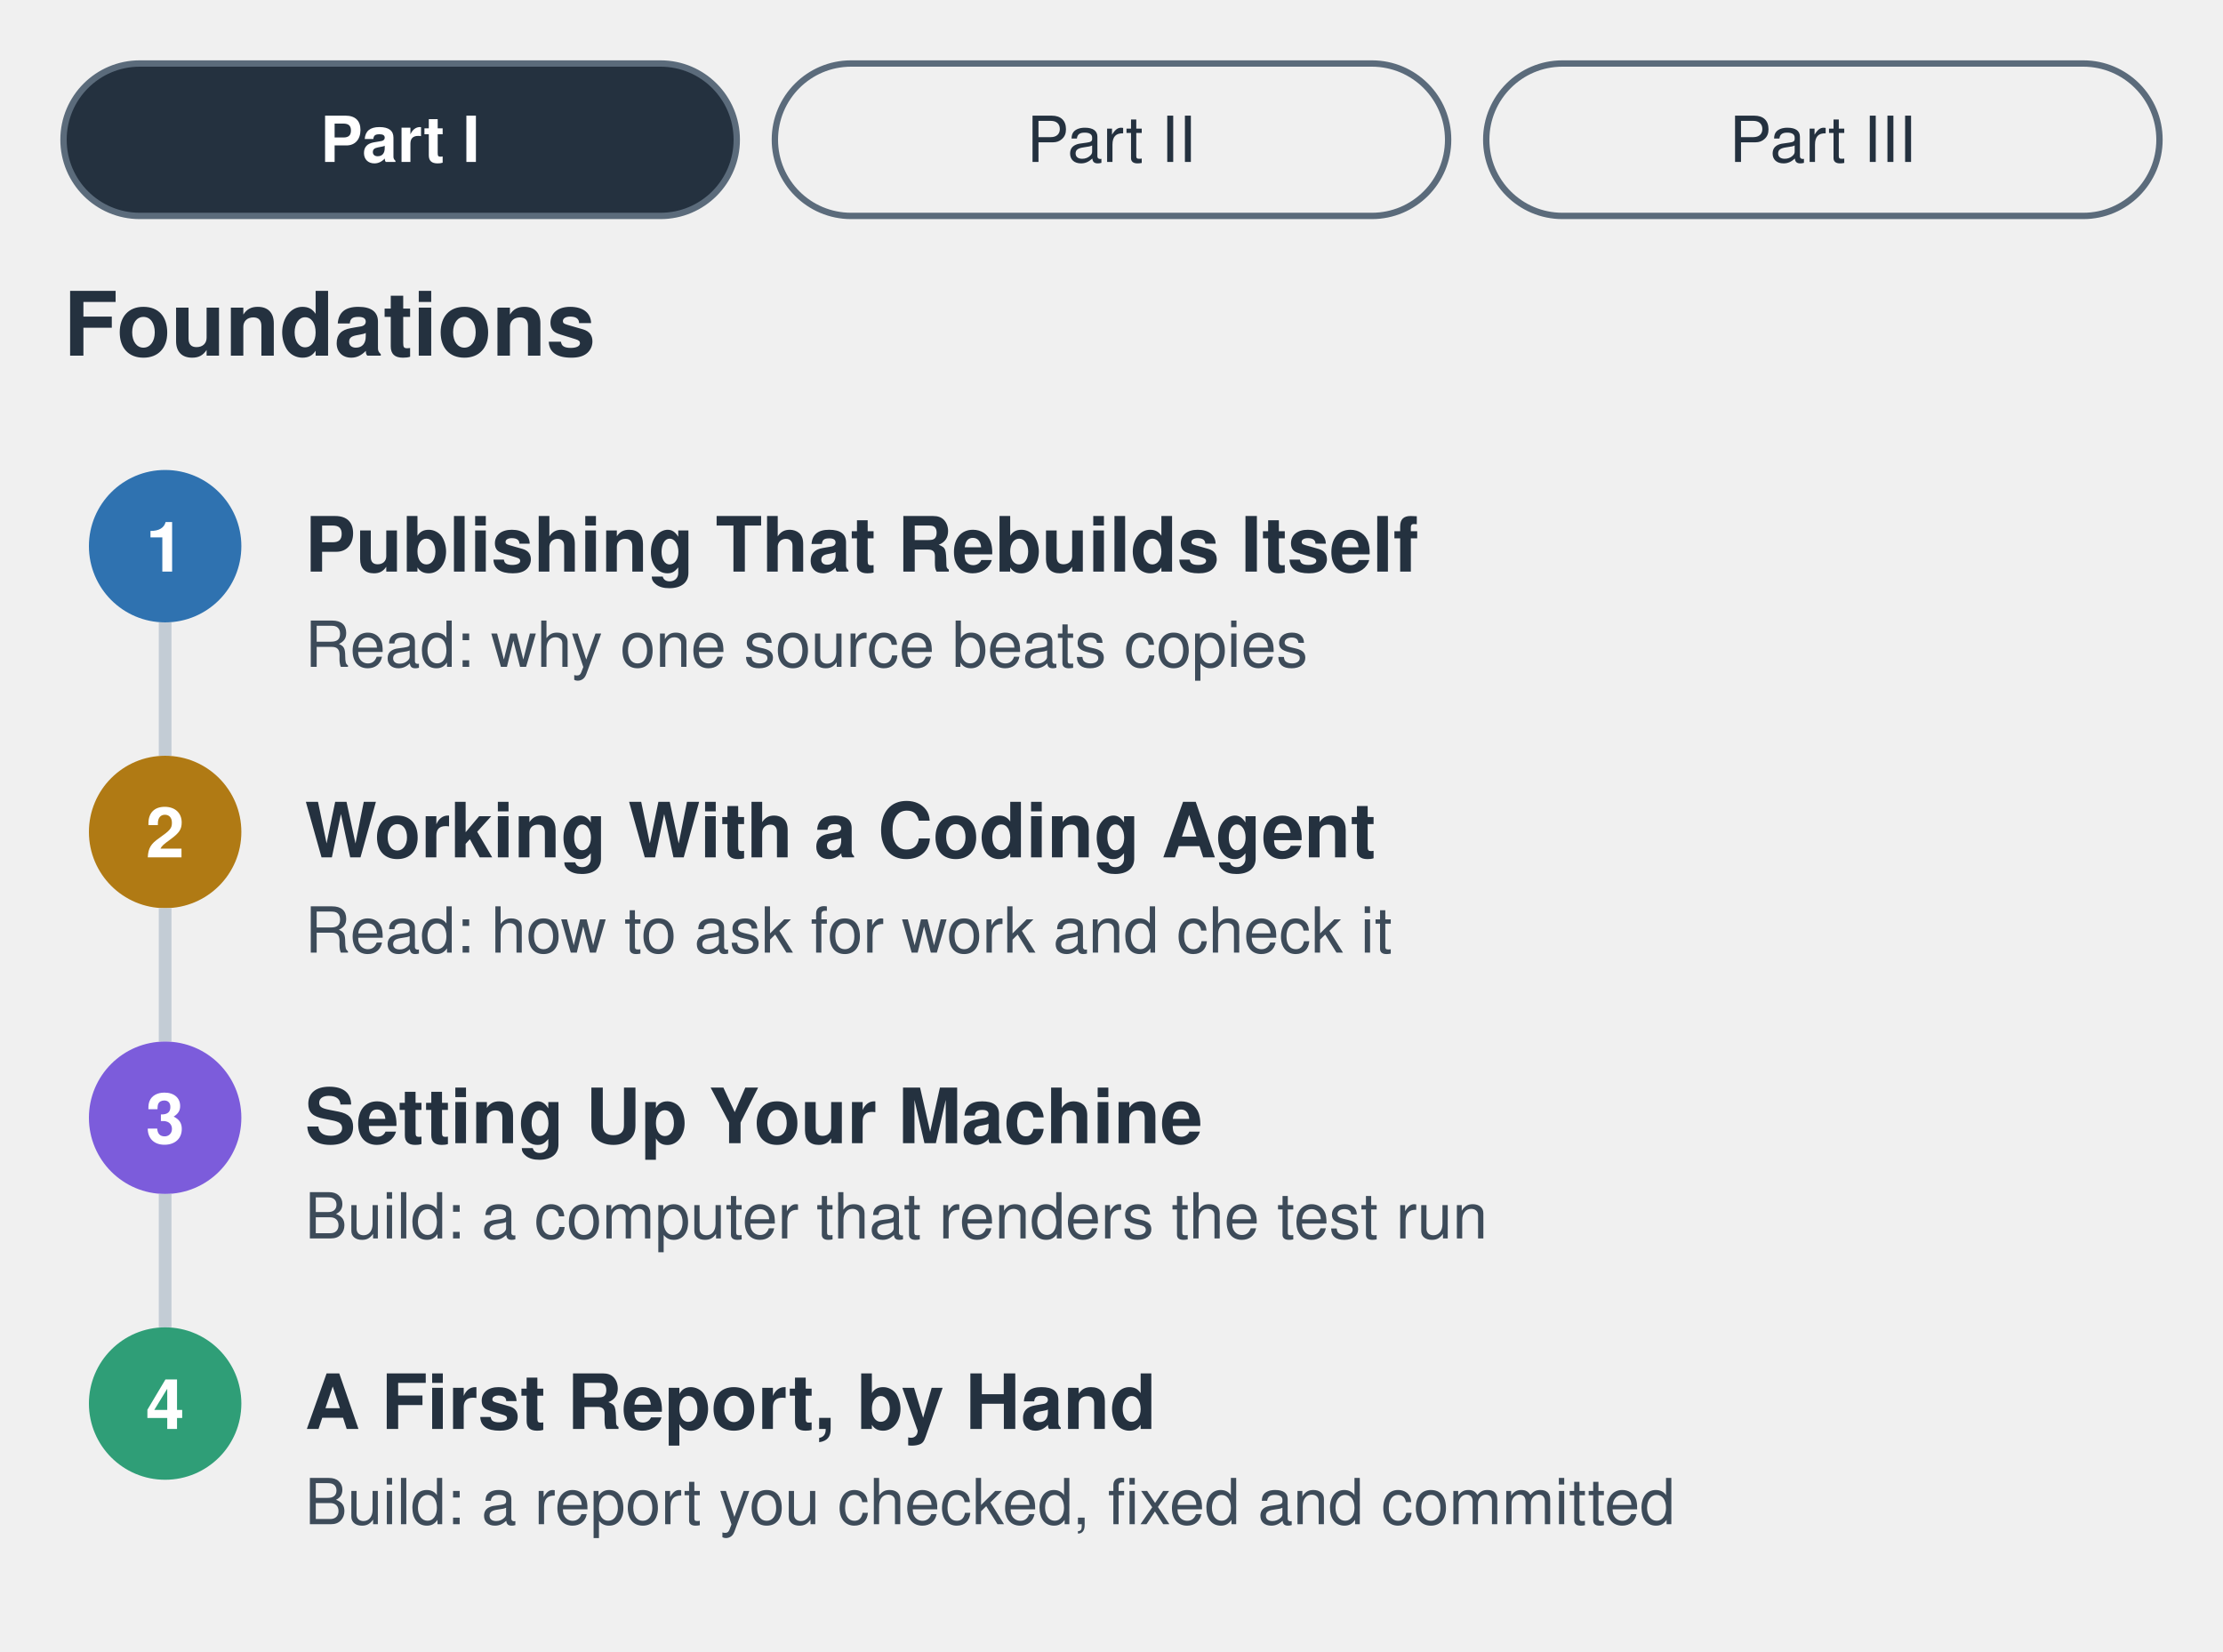
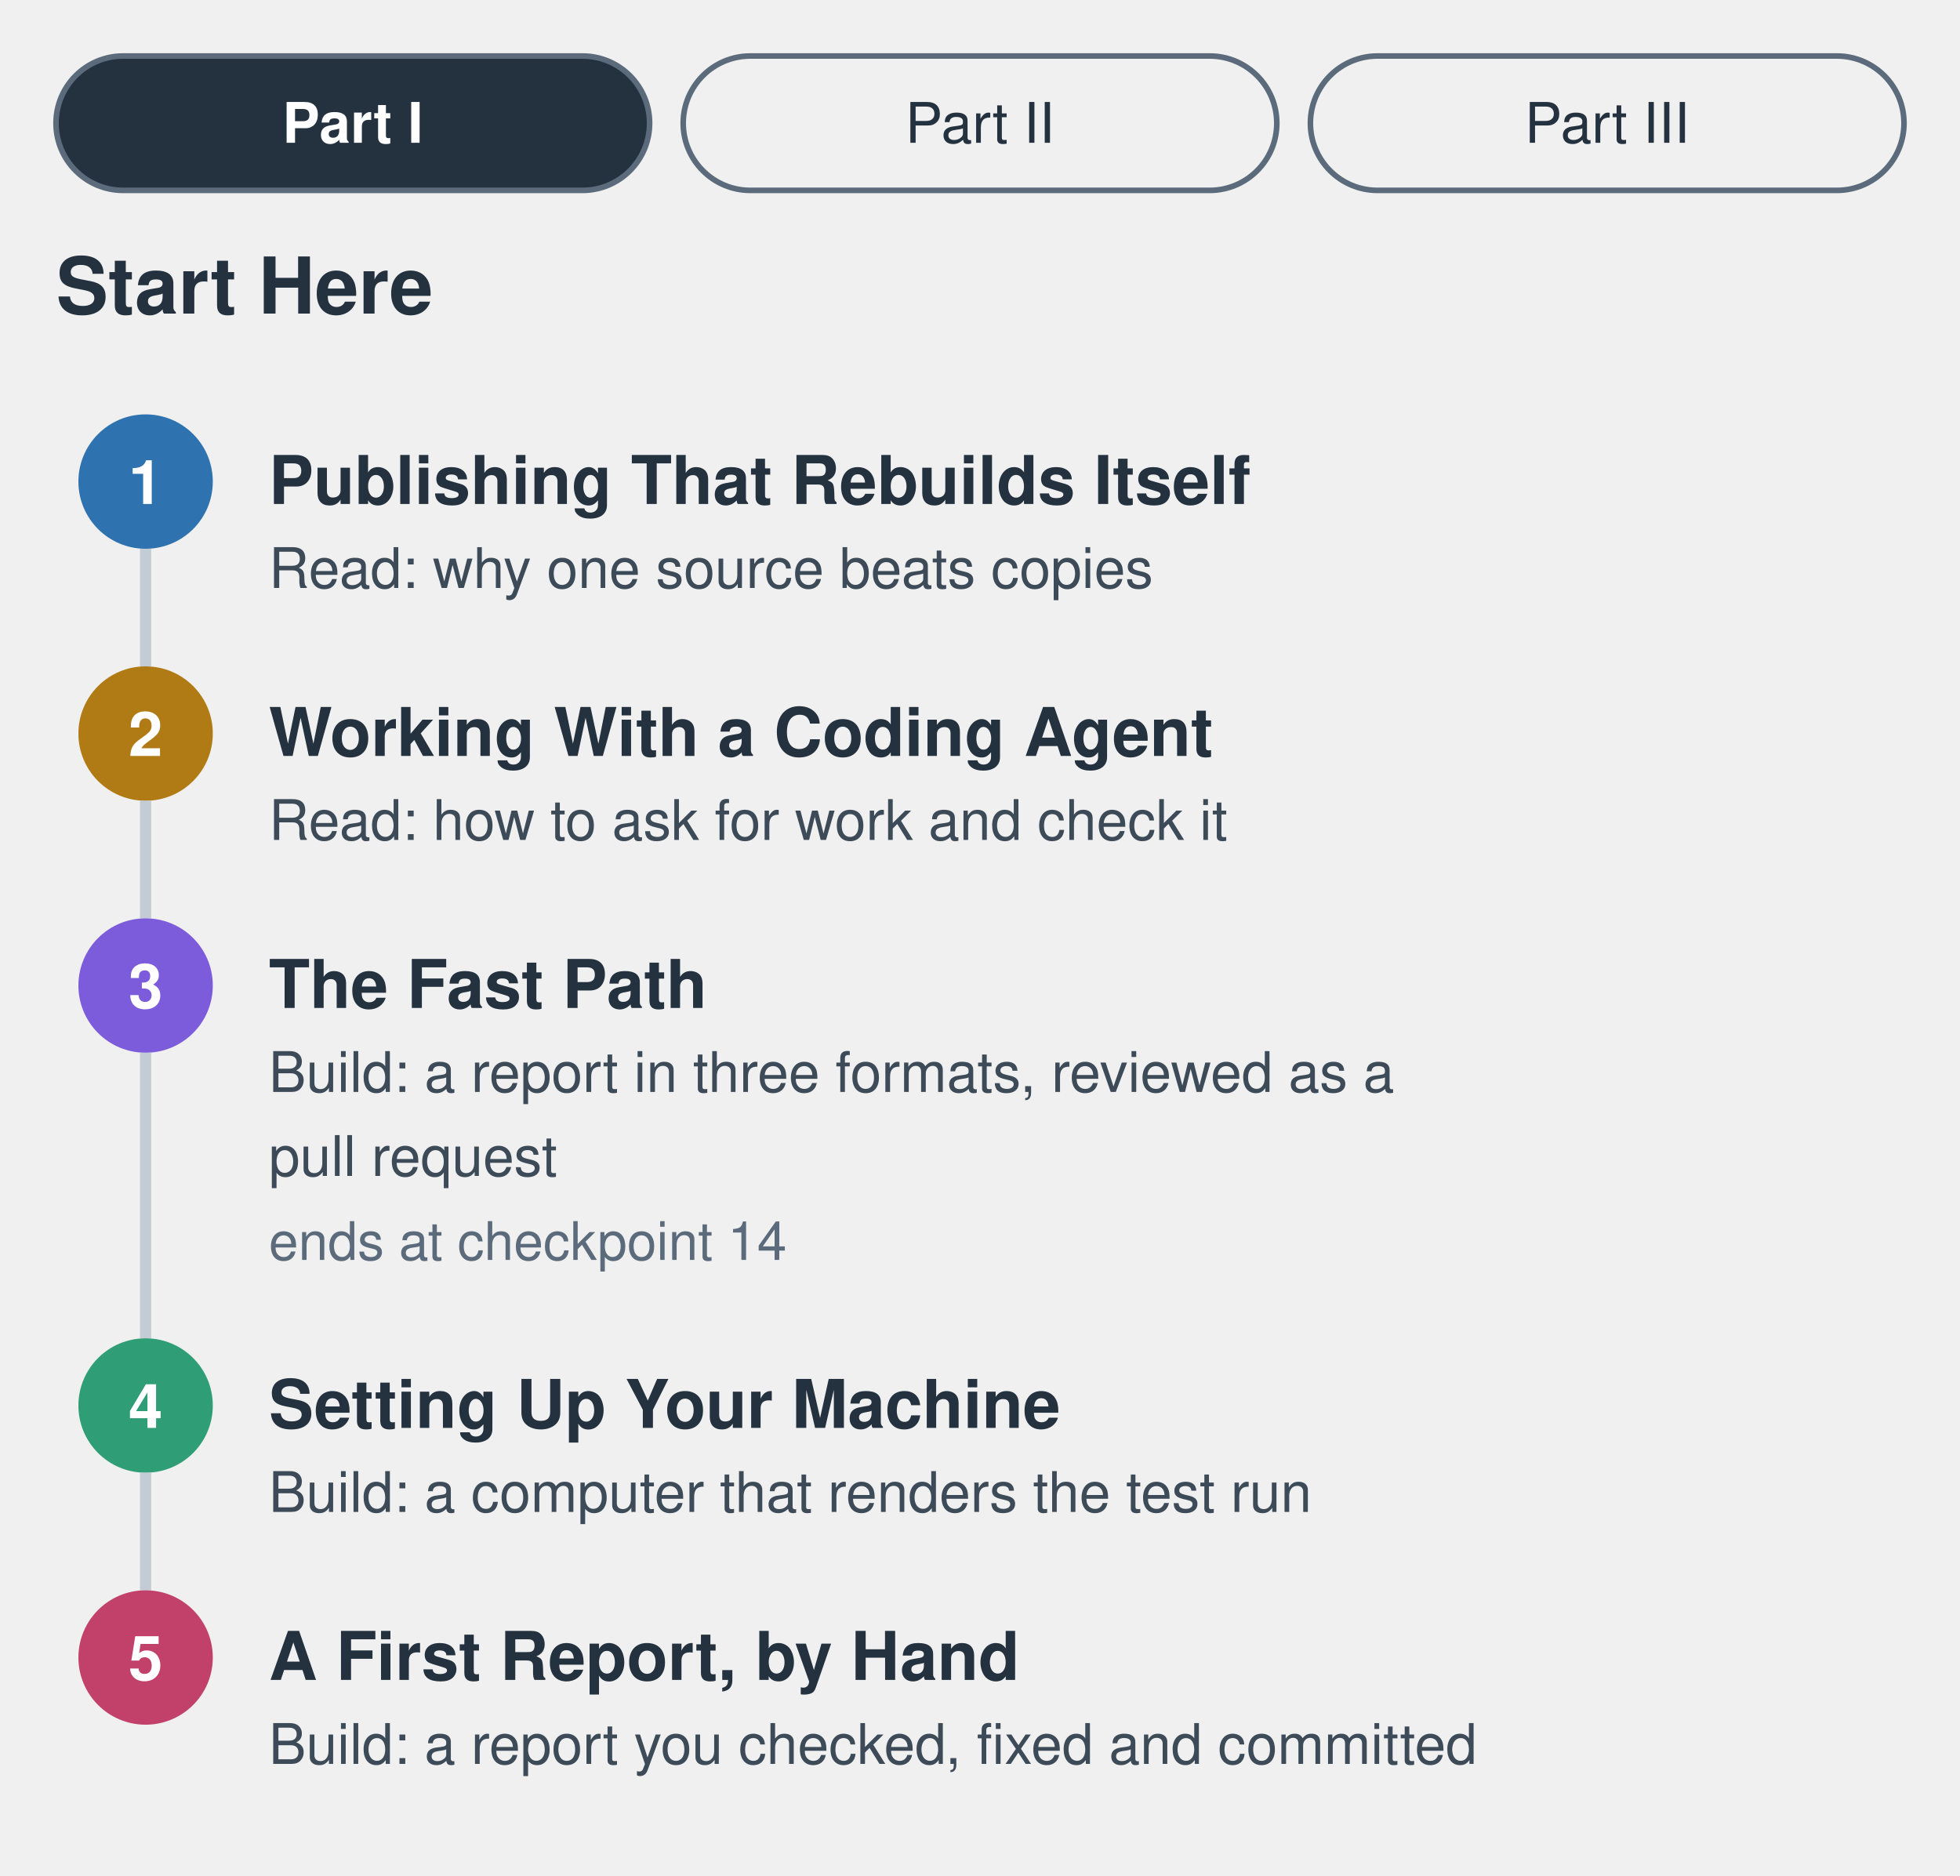
- <svg xmlns="http://www.w3.org/2000/svg" viewBox="0 0 700 520" role="img" aria-labelledby="t d">
+ <svg xmlns="http://www.w3.org/2000/svg" viewBox="0 0 700 670" role="img" aria-labelledby="t d">
  <style>
  text { font-family: "Avenir Next", "Helvetica Neue", Helvetica, Arial, sans-serif; fill: #24313f; }
  .h { font-size: 28px; font-weight: 700; }
  .t { font-size: 24px; font-weight: 600; }
  .s { font-size: 20px; }
  .g { font-size: 20px; fill: #3d4b59; }
  .n { font-size: 19px; fill: #5b6b7b; }
  .num { font-size: 22px; font-weight: 700; fill: #ffffff; }
  .on { fill: #ffffff; font-weight: 700; }
</style>
  <rect x="20" y="20" width="212" height="48" rx="24" fill="#24313f" stroke="#5b6b7b" stroke-width="2" />
  <text x="126" y="51" text-anchor="middle" class="s on">Part I</text>
  <rect x="244" y="20" width="212" height="48" rx="24" fill="none" stroke="#5b6b7b" stroke-width="2" />
  <text x="350" y="51" text-anchor="middle" class="s">Part II</text>
  <rect x="468" y="20" width="212" height="48" rx="24" fill="none" stroke="#5b6b7b" stroke-width="2" />
  <text x="574" y="51" text-anchor="middle" class="s">Part III</text>
-   <text x="20" y="112" class="h">Foundations</text>
+   <text x="20" y="112" class="h">Start Here</text>
  <circle cx="52" cy="172" r="24" fill="#2f72b0" />
  <text x="52" y="180" text-anchor="middle" class="num">1</text>
  <text x="96" y="180" class="t">Publishing That Rebuilds Itself</text>
  <text x="96" y="210" class="g">Read: why one source beats copies</text>
  <line x1="52" y1="196" x2="52" y2="238" stroke="#c3ccd5" stroke-width="4" />
  <circle cx="52" cy="262" r="24" fill="#b07a14" />
  <text x="52" y="270" text-anchor="middle" class="num">2</text>
  <text x="96" y="270" class="t">Working With a Coding Agent</text>
  <text x="96" y="300" class="g">Read: how to ask for work and check it</text>
  <line x1="52" y1="286" x2="52" y2="328" stroke="#c3ccd5" stroke-width="4" />
  <circle cx="52" cy="352" r="24" fill="#7c5cdb" />
  <text x="52" y="360" text-anchor="middle" class="num">3</text>
-   <text x="96" y="360" class="t">Setting Up Your Machine</text>
-   <text x="96" y="390" class="g">Build: a computer that renders the test run</text>
-   <line x1="52" y1="376" x2="52" y2="418" stroke="#c3ccd5" stroke-width="4" />
-   <circle cx="52" cy="442" r="24" fill="#2f9e77" />
-   <text x="52" y="450" text-anchor="middle" class="num">4</text>
-   <text x="96" y="450" class="t">A First Report, by Hand</text>
-   <text x="96" y="480" class="g">Build: a report you checked, fixed and committed</text>
+   <text x="96" y="360" class="t">The Fast Path</text>
+   <text x="96" y="390" class="g">Build: a report in three formats, reviewed as a</text>
+   <text x="96" y="420" class="g">pull request</text>
+   <text x="96" y="450" class="n">ends at checkpoint 14</text>
+   <line x1="52" y1="376" x2="52" y2="478" stroke="#c3ccd5" stroke-width="4" />
+   <circle cx="52" cy="502" r="24" fill="#2f9e77" />
+   <text x="52" y="510" text-anchor="middle" class="num">4</text>
+   <text x="96" y="510" class="t">Setting Up Your Machine</text>
+   <text x="96" y="540" class="g">Build: a computer that renders the test run</text>
+   <line x1="52" y1="526" x2="52" y2="568" stroke="#c3ccd5" stroke-width="4" />
+   <circle cx="52" cy="592" r="24" fill="#c2416b" />
+   <text x="52" y="600" text-anchor="middle" class="num">5</text>
+   <text x="96" y="600" class="t">A First Report, by Hand</text>
+   <text x="96" y="630" class="g">Build: a report you checked, fixed and committed</text>
</svg>
